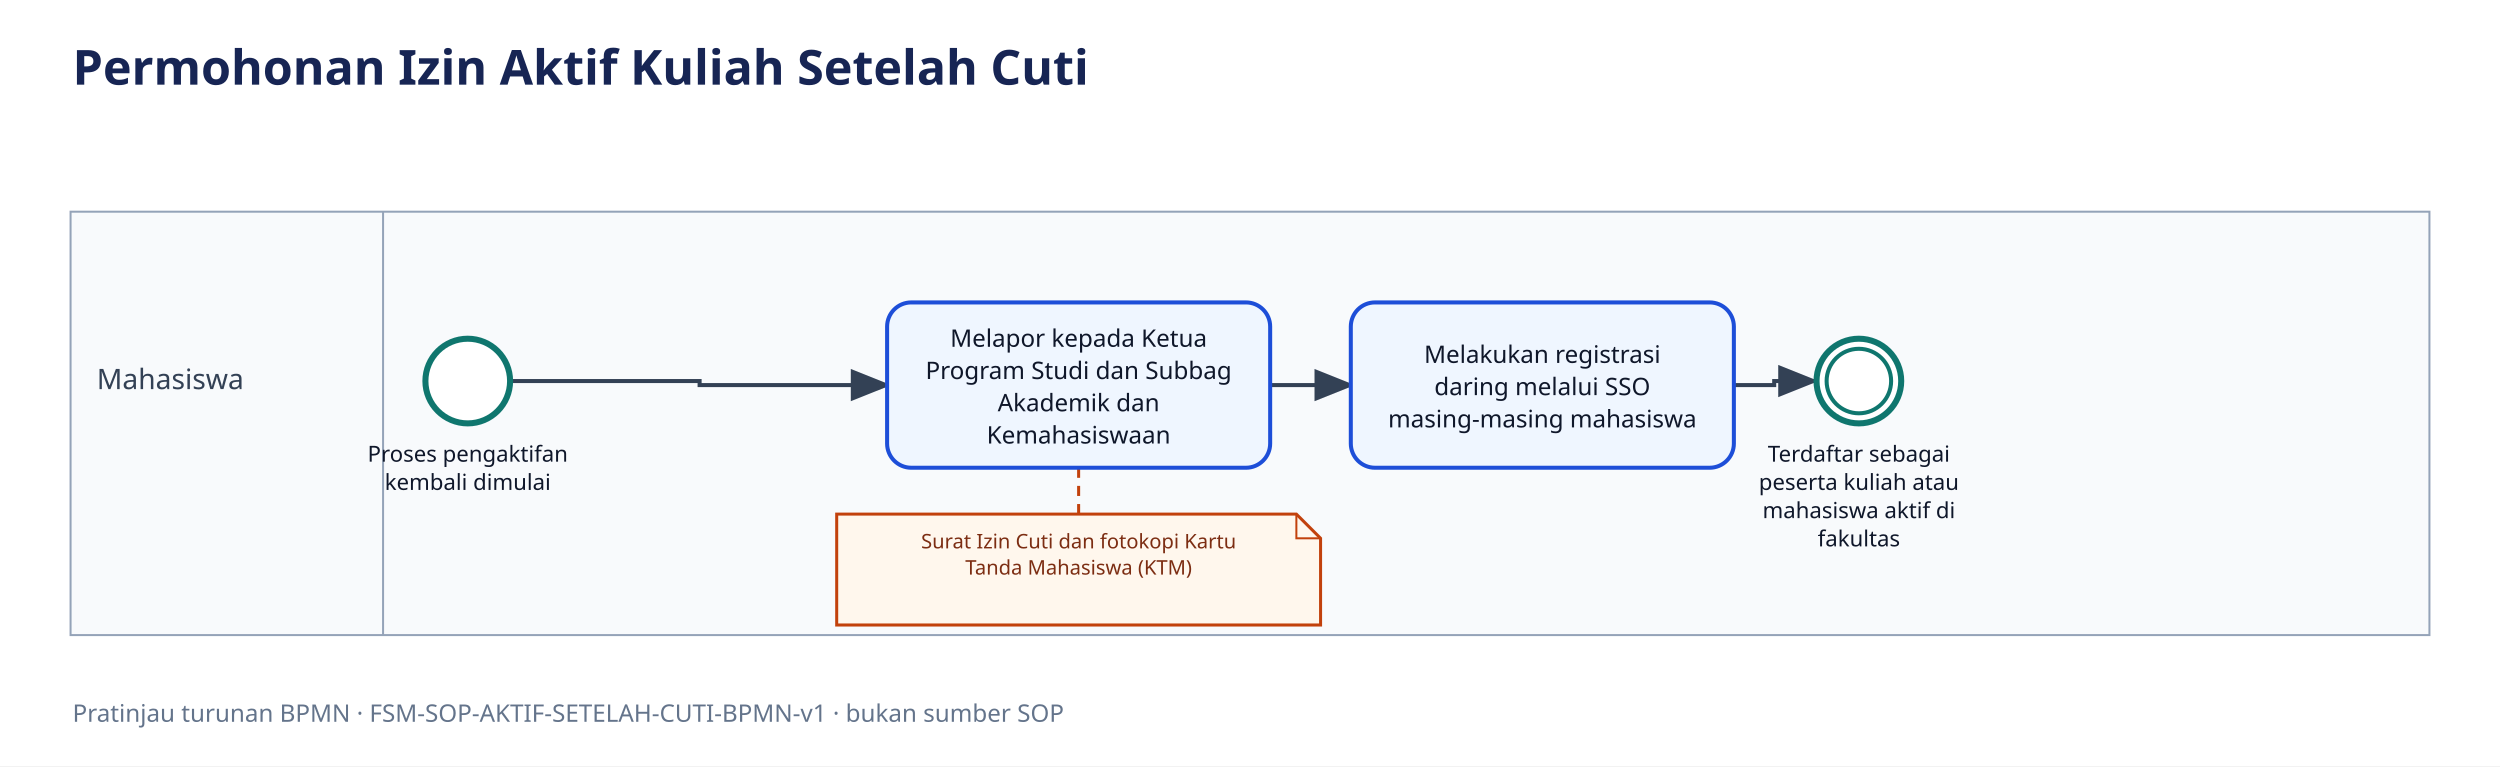
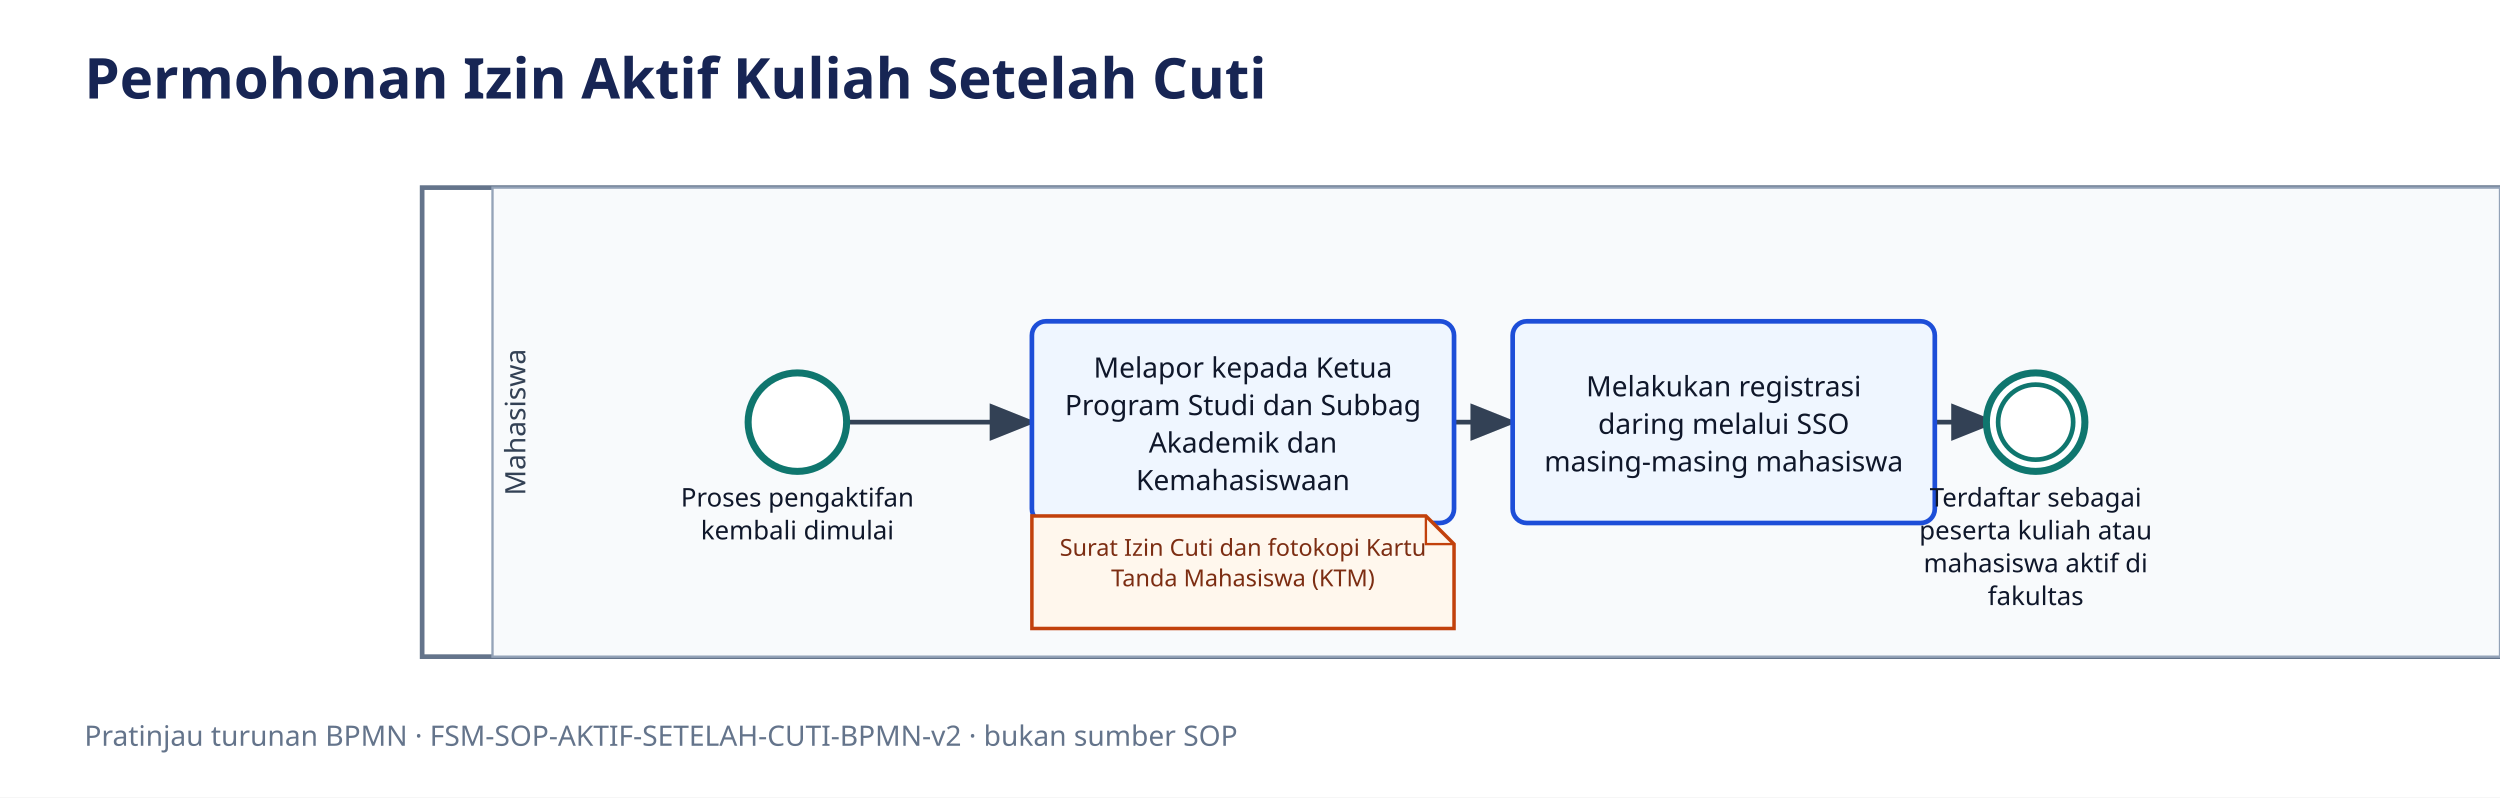
- <svg xmlns="http://www.w3.org/2000/svg" width="1240" height="380" viewBox="0 0 1240 380">
+ <svg xmlns="http://www.w3.org/2000/svg" width="1066" height="340" viewBox="0 0 1066 340">
  <defs>
    <marker id="panah" markerWidth="10" markerHeight="8" refX="9" refY="4" orient="auto">
      <path d="M0,0 L10,4 L0,8 z" fill="#334155" />
    </marker>
  </defs>
  <rect width="100%" height="100%" fill="#ffffff" />
  <text x="36" y="42" font-family="sans-serif" font-size="24" font-weight="700" fill="#172554">Permohonan Izin Aktif Kuliah Setelah Cuti</text>
-   <rect x="35" y="105" width="1170" height="210" fill="#f8fafc" stroke="#94a3b8" />
-   <line x1="190" y1="105" x2="190" y2="315" stroke="#94a3b8" />
-   <text x="48" y="193" font-family="sans-serif" font-size="14" fill="#334155">Mahasiswa</text>
-   <path d="M 254 189.0 H 347.0 V 191.0 H 440" fill="none" stroke="#334155" stroke-width="2" marker-end="url(#panah)" />
-   <path d="M 630 191.0 H 650.0 V 191.0 H 670" fill="none" stroke="#334155" stroke-width="2" marker-end="url(#panah)" />
-   <path d="M 860 191.0 H 880.0 V 189.0 H 900" fill="none" stroke="#334155" stroke-width="2" marker-end="url(#panah)" />
-   <path d="M 535.0 255 V 243.5 H 535.0 V 232" fill="none" stroke="#c2410c" stroke-width="1.5" stroke-dasharray="5 4" />
-   <circle cx="232.0" cy="189.0" r="21" fill="#fff" stroke="#0f766e" stroke-width="3" />
-   <text x="232.0" y="229" text-anchor="middle" font-family="sans-serif" font-size="11" fill="#0f172a">Proses pengaktifan</text>
-   <text x="232.0" y="243" text-anchor="middle" font-family="sans-serif" font-size="11" fill="#0f172a">kembali dimulai</text>
-   <rect x="440" y="150" width="190" height="82" rx="12" fill="#eff6ff" stroke="#1d4ed8" stroke-width="2" />
-   <text x="535.0" y="172.0" text-anchor="middle" font-family="sans-serif" font-size="12" fill="#0f172a">Melapor kepada Ketua</text>
-   <text x="535.0" y="188.0" text-anchor="middle" font-family="sans-serif" font-size="12" fill="#0f172a">Program Studi dan Subbag</text>
-   <text x="535.0" y="204.0" text-anchor="middle" font-family="sans-serif" font-size="12" fill="#0f172a">Akademik dan</text>
-   <text x="535.0" y="220.0" text-anchor="middle" font-family="sans-serif" font-size="12" fill="#0f172a">Kemahasiswaan</text>
-   <rect x="670" y="150" width="190" height="82" rx="12" fill="#eff6ff" stroke="#1d4ed8" stroke-width="2" />
-   <text x="765.0" y="180.0" text-anchor="middle" font-family="sans-serif" font-size="12" fill="#0f172a">Melakukan registrasi</text>
-   <text x="765.0" y="196.0" text-anchor="middle" font-family="sans-serif" font-size="12" fill="#0f172a">daring melalui SSO</text>
-   <text x="765.0" y="212.0" text-anchor="middle" font-family="sans-serif" font-size="12" fill="#0f172a">masing-masing mahasiswa</text>
-   <circle cx="922.0" cy="189.0" r="21" fill="#fff" stroke="#0f766e" stroke-width="3" />
-   <circle cx="922.0" cy="189.0" r="16" fill="none" stroke="#0f766e" stroke-width="2" />
-   <text x="922.0" y="229" text-anchor="middle" font-family="sans-serif" font-size="11" fill="#0f172a">Terdaftar sebagai</text>
-   <text x="922.0" y="243" text-anchor="middle" font-family="sans-serif" font-size="11" fill="#0f172a">peserta kuliah atau</text>
-   <text x="922.0" y="257" text-anchor="middle" font-family="sans-serif" font-size="11" fill="#0f172a">mahasiswa aktif di</text>
-   <text x="922.0" y="271" text-anchor="middle" font-family="sans-serif" font-size="11" fill="#0f172a">fakultas</text>
-   <path d="M 415 255 h 228 l 12 12 v 43 h -240 z" fill="#fff7ed" stroke="#c2410c" stroke-width="1.5" />
-   <path d="M 643 255 v 12 h 12" fill="none" stroke="#c2410c" />
-   <text x="535.0" y="272" text-anchor="middle" font-family="sans-serif" font-size="10" fill="#7c2d12">Surat Izin Cuti dan fotokopi Kartu</text>
-   <text x="535.0" y="285" text-anchor="middle" font-family="sans-serif" font-size="10" fill="#7c2d12">Tanda Mahasiswa (KTM)</text>
-   <text x="36" y="358" font-family="sans-serif" font-size="12" fill="#64748b">Pratinjau turunan BPMN · FSM-SOP-AKTIF-SETELAH-CUTI-BPMN-v1 · bukan sumber SOP</text>
+   <rect x="180" y="80" width="886" height="200" fill="#ffffff" stroke="#64748b" stroke-width="2" />
+   <rect x="210" y="80" width="856" height="200" fill="#f8fafc" stroke="#94a3b8" />
+   <text x="224" y="180.0" transform="rotate(-90 224 180.0)" text-anchor="middle" font-family="sans-serif" font-size="12" fill="#334155">Mahasiswa</text>
+   <path d="M 358 180 L 399 180 L 399 180 L 440 180" fill="none" stroke="#334155" stroke-width="2" marker-end="url(#panah)" />
+   <path d="M 620 180 L 632.5 180 L 632.5 180 L 645 180" fill="none" stroke="#334155" stroke-width="2" marker-end="url(#panah)" />
+   <path d="M 825 180 L 837.5 180 L 837.5 180 L 850 180" fill="none" stroke="#334155" stroke-width="2" marker-end="url(#panah)" />
+   <path d="M 530.0 220 V 221.5 H 530.0 V 223" fill="none" stroke="#c2410c" stroke-width="1.5" stroke-dasharray="5 4" />
+   <circle cx="340.0" cy="180.0" r="21" fill="#fff" stroke="#0f766e" stroke-width="3" />
+   <text x="340.0" y="216" text-anchor="middle" font-family="sans-serif" font-size="11" fill="#0f172a">Proses pengaktifan</text>
+   <text x="340.0" y="230" text-anchor="middle" font-family="sans-serif" font-size="11" fill="#0f172a">kembali dimulai</text>
+   <rect x="440" y="137" width="180" height="86" rx="6" fill="#eff6ff" stroke="#1d4ed8" stroke-width="2" />
+   <text x="530.0" y="161.0" text-anchor="middle" font-family="sans-serif" font-size="12" fill="#0f172a">Melapor kepada Ketua</text>
+   <text x="530.0" y="177.0" text-anchor="middle" font-family="sans-serif" font-size="12" fill="#0f172a">Program Studi dan Subbag</text>
+   <text x="530.0" y="193.0" text-anchor="middle" font-family="sans-serif" font-size="12" fill="#0f172a">Akademik dan</text>
+   <text x="530.0" y="209.0" text-anchor="middle" font-family="sans-serif" font-size="12" fill="#0f172a">Kemahasiswaan</text>
+   <rect x="645" y="137" width="180" height="86" rx="6" fill="#eff6ff" stroke="#1d4ed8" stroke-width="2" />
+   <text x="735.0" y="169.0" text-anchor="middle" font-family="sans-serif" font-size="12" fill="#0f172a">Melakukan registrasi</text>
+   <text x="735.0" y="185.0" text-anchor="middle" font-family="sans-serif" font-size="12" fill="#0f172a">daring melalui SSO</text>
+   <text x="735.0" y="201.0" text-anchor="middle" font-family="sans-serif" font-size="12" fill="#0f172a">masing-masing mahasiswa</text>
+   <circle cx="868.0" cy="180.0" r="21" fill="#fff" stroke="#0f766e" stroke-width="3" />
+   <circle cx="868.0" cy="180.0" r="16" fill="none" stroke="#0f766e" stroke-width="2" />
+   <text x="868.0" y="216" text-anchor="middle" font-family="sans-serif" font-size="11" fill="#0f172a">Terdaftar sebagai</text>
+   <text x="868.0" y="230" text-anchor="middle" font-family="sans-serif" font-size="11" fill="#0f172a">peserta kuliah atau</text>
+   <text x="868.0" y="244" text-anchor="middle" font-family="sans-serif" font-size="11" fill="#0f172a">mahasiswa aktif di</text>
+   <text x="868.0" y="258" text-anchor="middle" font-family="sans-serif" font-size="11" fill="#0f172a">fakultas</text>
+   <path d="M 440 220 h 168 l 12 12 v 36 h -180 z" fill="#fff7ed" stroke="#c2410c" stroke-width="1.5" />
+   <path d="M 608 220 v 12 h 12" fill="none" stroke="#c2410c" />
+   <text x="530.0" y="237" text-anchor="middle" font-family="sans-serif" font-size="10" fill="#7c2d12">Surat Izin Cuti dan fotokopi Kartu</text>
+   <text x="530.0" y="250" text-anchor="middle" font-family="sans-serif" font-size="10" fill="#7c2d12">Tanda Mahasiswa (KTM)</text>
+   <text x="36" y="318" font-family="sans-serif" font-size="12" fill="#64748b">Pratinjau turunan BPMN · FSM-SOP-AKTIF-SETELAH-CUTI-BPMN-v2 · bukan sumber SOP</text>
</svg>
